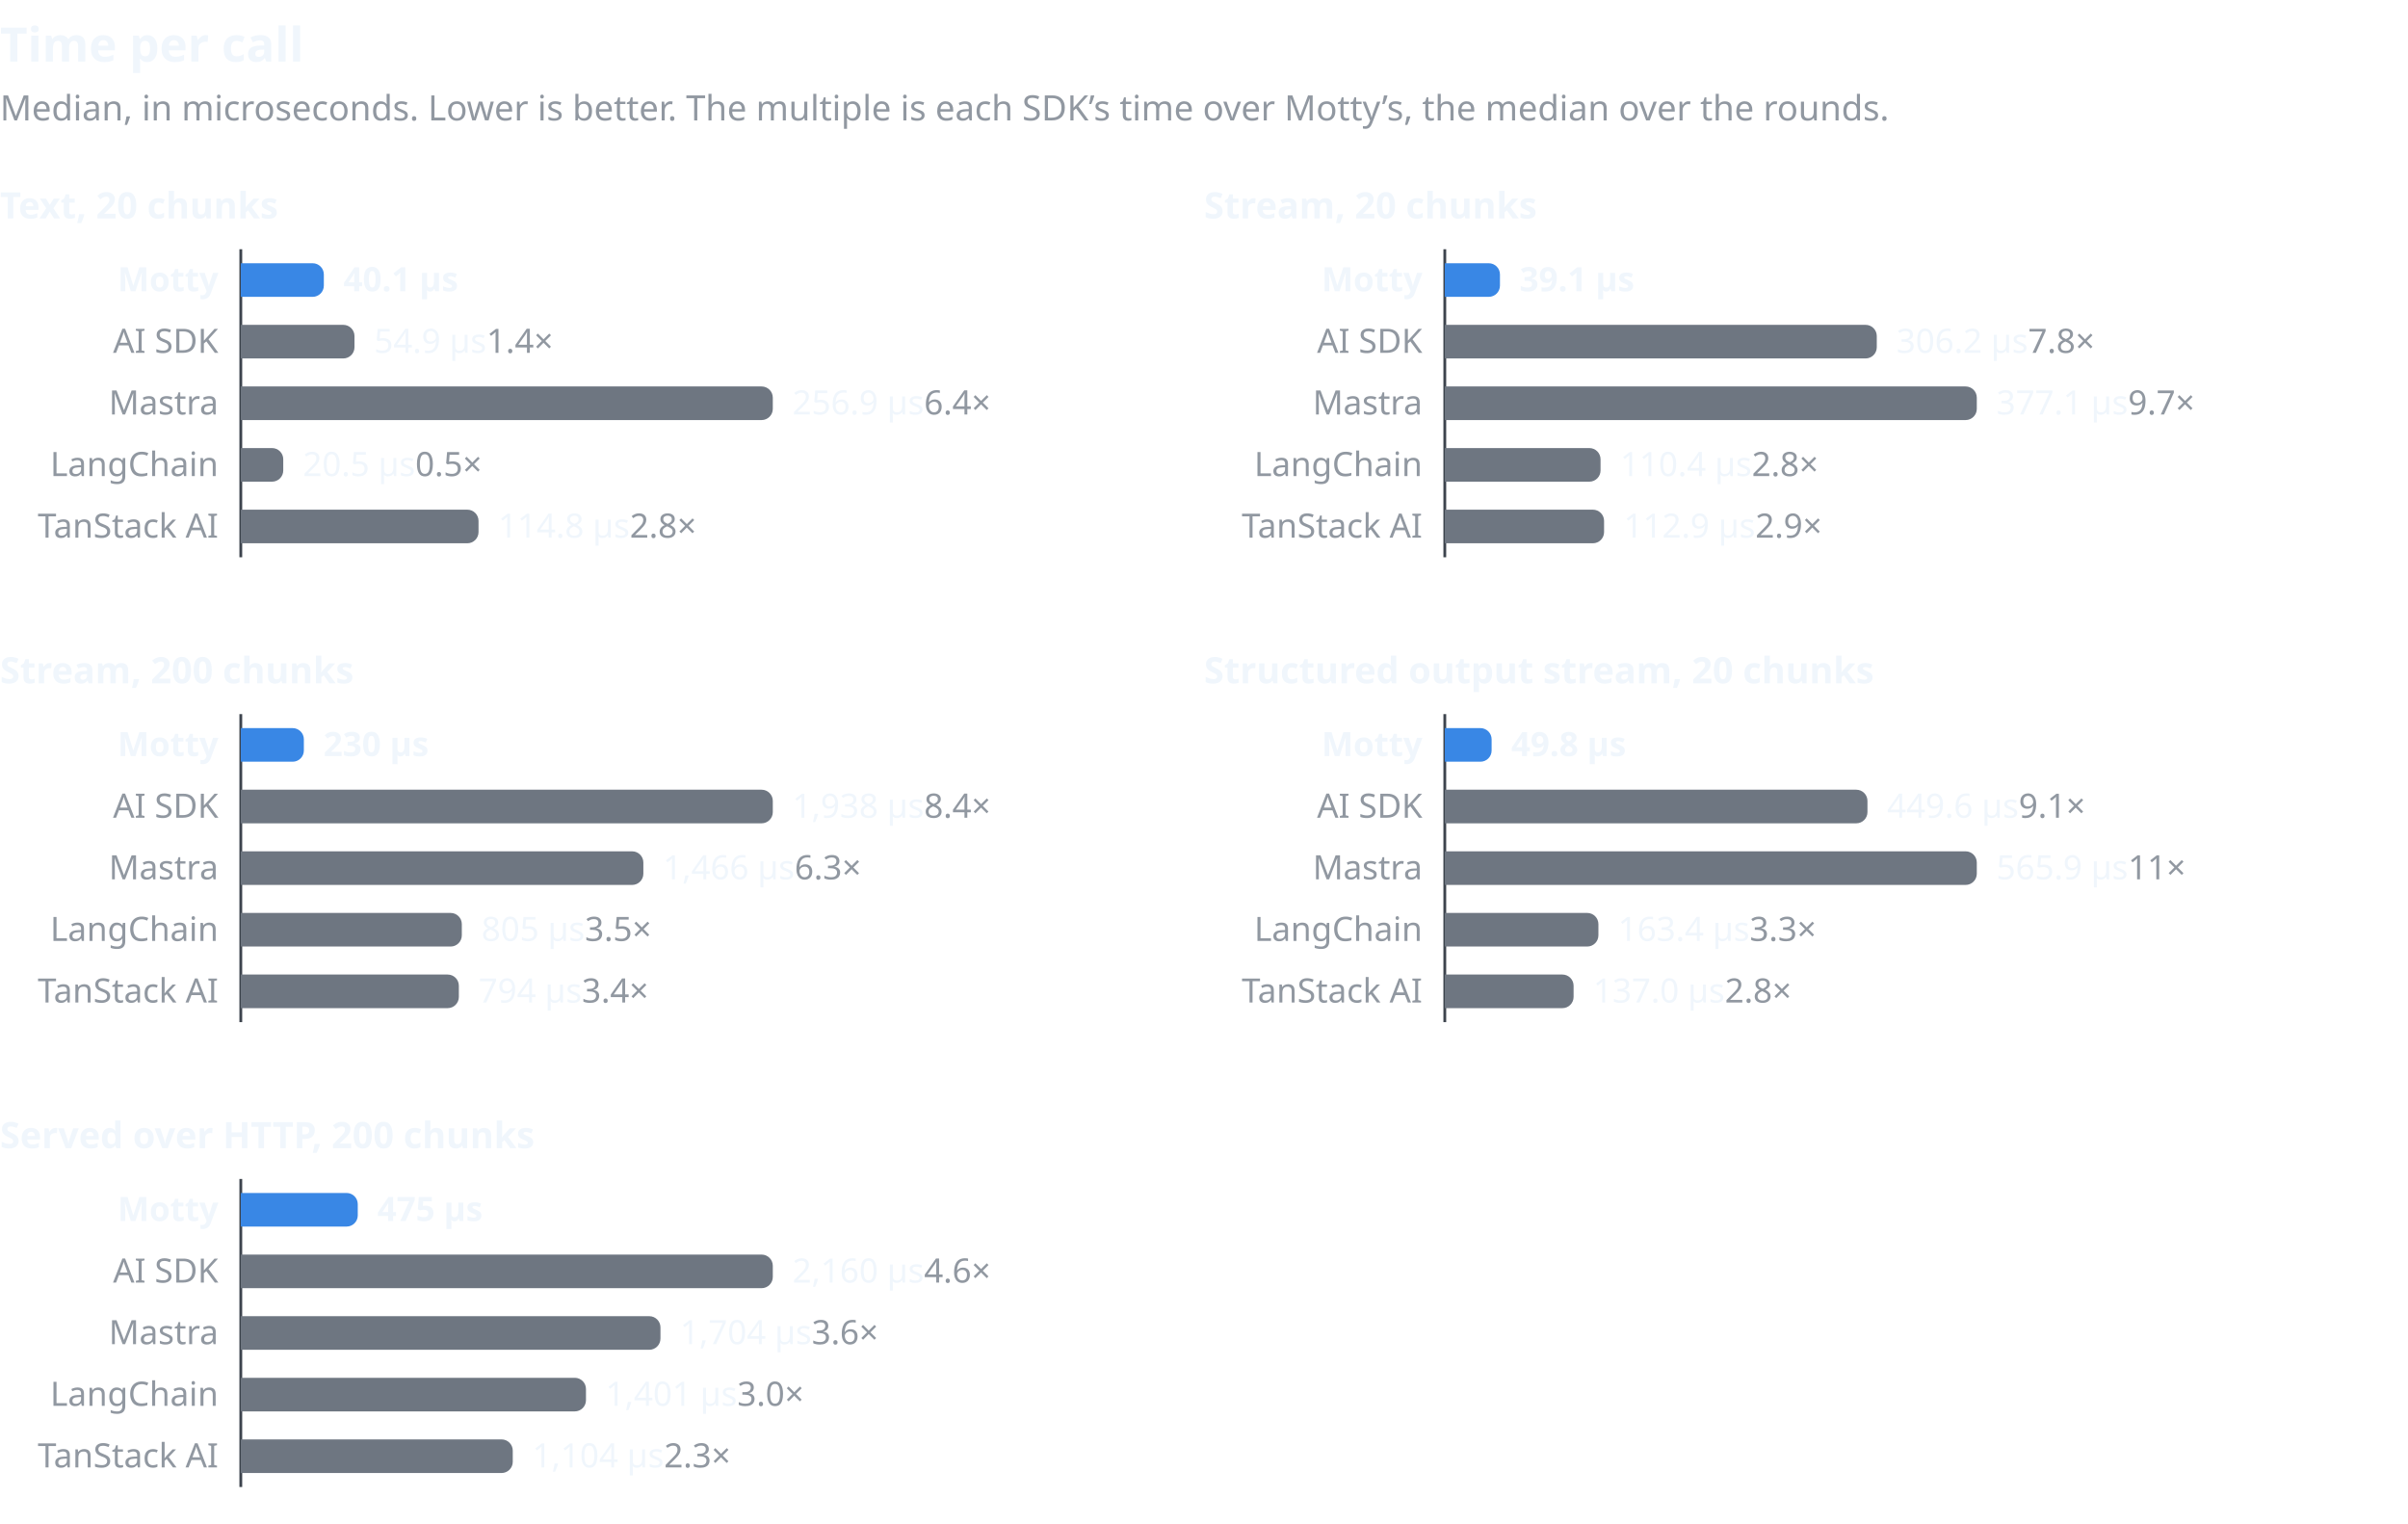
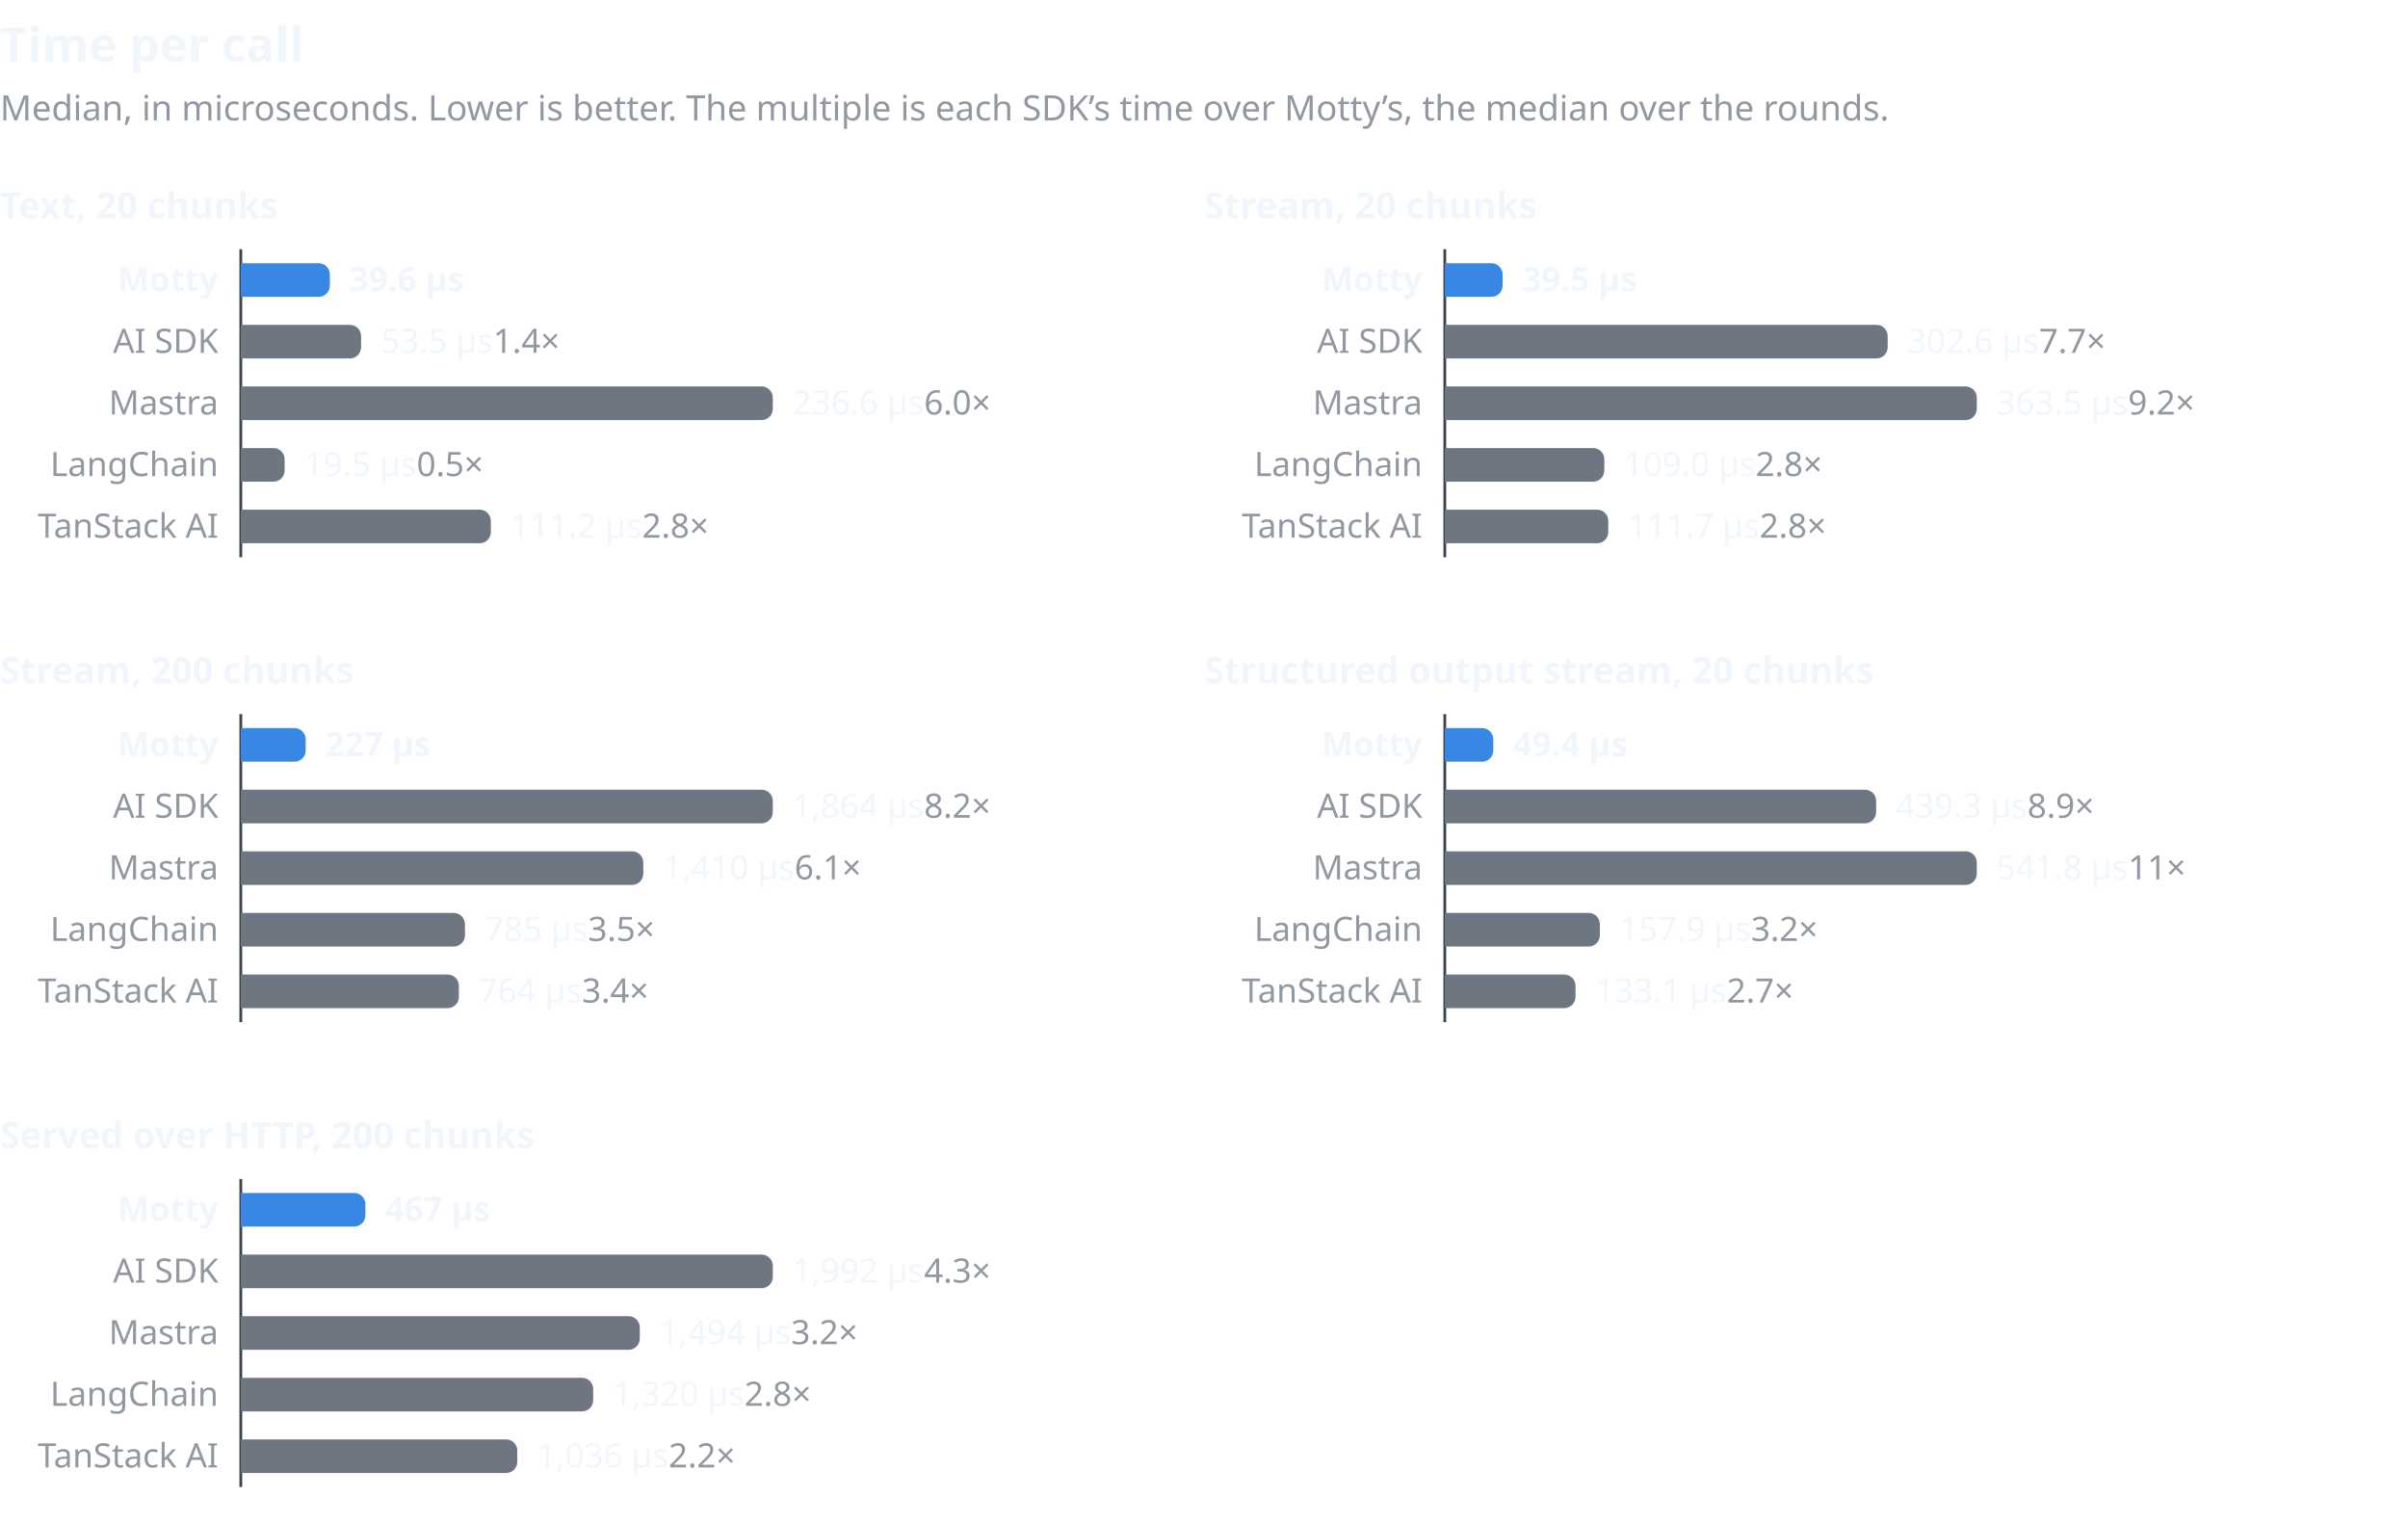
<svg xmlns="http://www.w3.org/2000/svg" viewBox="0 0 860 544" width="860" height="544" font-family="-apple-system,BlinkMacSystemFont,'Segoe UI','Noto Sans',Helvetica,Arial,sans-serif" role="img" aria-label="Time per call. Median, in microseconds. Lower is better. The multiple is each SDK’s time over Motty’s, the median over the rounds.">
  <text x="0" y="22" font-size="17" font-weight="600" fill="#f0f6fc">Time per call</text>
  <text x="0" y="43" font-size="12.5" fill="#9198a1">Median, in microseconds. Lower is better. The multiple is each SDK’s time over Motty’s, the median over the rounds.</text>
  <text x="0" y="78" font-size="13" font-weight="600" fill="#f0f6fc">Text, 20 chunks</text>
  <line x1="86" x2="86" y1="89" y2="199" stroke="#3d444d" stroke-width="1" />
  <text x="78" y="104" font-size="12" text-anchor="end" fill="#f0f6fc" font-weight="600">Motty</text>
-   <path d="M86 94h25.657a4 4 0 0 1 4 4v4a4 4 0 0 1 -4 4h-25.657z" fill="#3987e5" />
-   <text x="122.657" y="104" font-size="12" fill="#f0f6fc" font-weight="600">40.1 µs</text>
+   <path d="M86 94h27.801a4 4 0 0 1 4 4v4a4 4 0 0 1 -4 4h-27.801z" fill="#3987e5" />
+   <text x="124.801" y="104" font-size="12" fill="#f0f6fc" font-weight="600">39.6 µs</text>
  <text x="78" y="126" font-size="12" text-anchor="end" fill="#9198a1">AI SDK</text>
-   <path d="M86 116h36.603a4 4 0 0 1 4 4v4a4 4 0 0 1 -4 4h-36.603z" fill="#6e7681" />
-   <text x="133.603" y="126" font-size="12" fill="#f0f6fc">54.9 µs<tspan fill="#9198a1" font-weight="400">  1.4×</tspan>
+   <path d="M86 116h38.963a4 4 0 0 1 4 4v4a4 4 0 0 1 -4 4h-38.963z" fill="#6e7681" />
+   <text x="135.963" y="126" font-size="12" fill="#f0f6fc">53.5 µs<tspan fill="#9198a1" font-weight="400">  1.4×</tspan>
  </text>
  <text x="78" y="148" font-size="12" text-anchor="end" fill="#9198a1">Mastra</text>
  <path d="M86 138h186a4 4 0 0 1 4 4v4a4 4 0 0 1 -4 4h-186z" fill="#6e7681" />
-   <text x="283" y="148" font-size="12" fill="#f0f6fc">256.9 µs<tspan fill="#9198a1" font-weight="400">  6.4×</tspan>
+   <text x="283" y="148" font-size="12" fill="#f0f6fc">236.6 µs<tspan fill="#9198a1" font-weight="400">  6.0×</tspan>
  </text>
  <text x="78" y="170" font-size="12" text-anchor="end" fill="#9198a1">LangChain</text>
-   <path d="M86 160h11.162a4 4 0 0 1 4 4v4a4 4 0 0 1 -4 4h-11.162z" fill="#6e7681" />
-   <text x="108.162" y="170" font-size="12" fill="#f0f6fc">20.5 µs<tspan fill="#9198a1" font-weight="400">  0.5×</tspan>
+   <path d="M86 160h11.659a4 4 0 0 1 4 4v4a4 4 0 0 1 -4 4h-11.659z" fill="#6e7681" />
+   <text x="108.659" y="170" font-size="12" fill="#f0f6fc">19.5 µs<tspan fill="#9198a1" font-weight="400">  0.5×</tspan>
  </text>
  <text x="78" y="192" font-size="12" text-anchor="end" fill="#9198a1">TanStack AI</text>
-   <path d="M86 182h80.905a4 4 0 0 1 4 4v4a4 4 0 0 1 -4 4h-80.905z" fill="#6e7681" />
-   <text x="177.905" y="192" font-size="12" fill="#f0f6fc">114.8 µs<tspan fill="#9198a1" font-weight="400">  2.8×</tspan>
+   <path d="M86 182h85.298a4 4 0 0 1 4 4v4a4 4 0 0 1 -4 4h-85.298z" fill="#6e7681" />
+   <text x="182.298" y="192" font-size="12" fill="#f0f6fc">111.2 µs<tspan fill="#9198a1" font-weight="400">  2.8×</tspan>
  </text>
  <text x="430" y="78" font-size="13" font-weight="600" fill="#f0f6fc">Stream, 20 chunks</text>
  <line x1="516" x2="516" y1="89" y2="199" stroke="#3d444d" stroke-width="1" />
  <text x="508" y="104" font-size="12" text-anchor="end" fill="#f0f6fc" font-weight="600">Motty</text>
-   <path d="M516 94h15.7a4 4 0 0 1 4 4v4a4 4 0 0 1 -4 4h-15.7z" fill="#3987e5" />
-   <text x="542.7" y="104" font-size="12" fill="#f0f6fc" font-weight="600">39.1 µs</text>
+   <path d="M516 94h16.646a4 4 0 0 1 4 4v4a4 4 0 0 1 -4 4h-16.646z" fill="#3987e5" />
+   <text x="543.646" y="104" font-size="12" fill="#f0f6fc" font-weight="600">39.5 µs</text>
  <text x="508" y="126" font-size="12" text-anchor="end" fill="#9198a1">AI SDK</text>
-   <path d="M516 116h150.277a4 4 0 0 1 4 4v4a4 4 0 0 1 -4 4h-150.277z" fill="#6e7681" />
-   <text x="677.277" y="126" font-size="12" fill="#f0f6fc">306.2 µs<tspan fill="#9198a1" font-weight="400">  7.8×</tspan>
+   <path d="M516 116h154.168a4 4 0 0 1 4 4v4a4 4 0 0 1 -4 4h-154.168z" fill="#6e7681" />
+   <text x="681.168" y="126" font-size="12" fill="#f0f6fc">302.6 µs<tspan fill="#9198a1" font-weight="400">  7.7×</tspan>
  </text>
  <text x="508" y="148" font-size="12" text-anchor="end" fill="#9198a1">Mastra</text>
  <path d="M516 138h186a4 4 0 0 1 4 4v4a4 4 0 0 1 -4 4h-186z" fill="#6e7681" />
-   <text x="713" y="148" font-size="12" fill="#f0f6fc">377.1 µs<tspan fill="#9198a1" font-weight="400">  9.7×</tspan>
+   <text x="713" y="148" font-size="12" fill="#f0f6fc">363.5 µs<tspan fill="#9198a1" font-weight="400">  9.2×</tspan>
  </text>
  <text x="508" y="170" font-size="12" text-anchor="end" fill="#9198a1">LangChain</text>
-   <path d="M516 160h51.625a4 4 0 0 1 4 4v4a4 4 0 0 1 -4 4h-51.625z" fill="#6e7681" />
-   <text x="578.625" y="170" font-size="12" fill="#f0f6fc">110.4 µs<tspan fill="#9198a1" font-weight="400">  2.8×</tspan>
+   <path d="M516 160h52.974a4 4 0 0 1 4 4v4a4 4 0 0 1 -4 4h-52.974z" fill="#6e7681" />
+   <text x="579.974" y="170" font-size="12" fill="#f0f6fc">109.0 µs<tspan fill="#9198a1" font-weight="400">  2.8×</tspan>
  </text>
  <text x="508" y="192" font-size="12" text-anchor="end" fill="#9198a1">TanStack AI</text>
-   <path d="M516 182h52.884a4 4 0 0 1 4 4v4a4 4 0 0 1 -4 4h-52.884z" fill="#6e7681" />
-   <text x="579.884" y="192" font-size="12" fill="#f0f6fc">112.9 µs<tspan fill="#9198a1" font-weight="400">  2.9×</tspan>
+   <path d="M516 182h54.385a4 4 0 0 1 4 4v4a4 4 0 0 1 -4 4h-54.385z" fill="#6e7681" />
+   <text x="581.385" y="192" font-size="12" fill="#f0f6fc">111.7 µs<tspan fill="#9198a1" font-weight="400">  2.8×</tspan>
  </text>
  <text x="0" y="244" font-size="13" font-weight="600" fill="#f0f6fc">Stream, 200 chunks</text>
  <line x1="86" x2="86" y1="255" y2="365" stroke="#3d444d" stroke-width="1" />
  <text x="78" y="270" font-size="12" text-anchor="end" fill="#f0f6fc" font-weight="600">Motty</text>
-   <path d="M86 260h18.521a4 4 0 0 1 4 4v4a4 4 0 0 1 -4 4h-18.521z" fill="#3987e5" />
-   <text x="115.521" y="270" font-size="12" fill="#f0f6fc" font-weight="600">230 µs</text>
+   <path d="M86 260h19.182a4 4 0 0 1 4 4v4a4 4 0 0 1 -4 4h-19.182z" fill="#3987e5" />
+   <text x="116.182" y="270" font-size="12" fill="#f0f6fc" font-weight="600">227 µs</text>
  <text x="78" y="292" font-size="12" text-anchor="end" fill="#9198a1">AI SDK</text>
  <path d="M86 282h186a4 4 0 0 1 4 4v4a4 4 0 0 1 -4 4h-186z" fill="#6e7681" />
-   <text x="283" y="292" font-size="12" fill="#f0f6fc">1,938 µs<tspan fill="#9198a1" font-weight="400">  8.4×</tspan>
+   <text x="283" y="292" font-size="12" fill="#f0f6fc">1,864 µs<tspan fill="#9198a1" font-weight="400">  8.2×</tspan>
  </text>
  <text x="78" y="314" font-size="12" text-anchor="end" fill="#9198a1">Mastra</text>
-   <path d="M86 304h139.772a4 4 0 0 1 4 4v4a4 4 0 0 1 -4 4h-139.772z" fill="#6e7681" />
-   <text x="236.772" y="314" font-size="12" fill="#f0f6fc">1,466 µs<tspan fill="#9198a1" font-weight="400">  6.3×</tspan>
+   <path d="M86 304h139.749a4 4 0 0 1 4 4v4a4 4 0 0 1 -4 4h-139.749z" fill="#6e7681" />
+   <text x="236.749" y="314" font-size="12" fill="#f0f6fc">1,410 µs<tspan fill="#9198a1" font-weight="400">  6.1×</tspan>
  </text>
  <text x="78" y="336" font-size="12" text-anchor="end" fill="#9198a1">LangChain</text>
-   <path d="M86 326h74.935a4 4 0 0 1 4 4v4a4 4 0 0 1 -4 4h-74.935z" fill="#6e7681" />
-   <text x="171.935" y="336" font-size="12" fill="#f0f6fc">805 µs<tspan fill="#9198a1" font-weight="400">  3.5×</tspan>
+   <path d="M86 326h76.055a4 4 0 0 1 4 4v4a4 4 0 0 1 -4 4h-76.055z" fill="#6e7681" />
+   <text x="173.055" y="336" font-size="12" fill="#f0f6fc">785 µs<tspan fill="#9198a1" font-weight="400">  3.5×</tspan>
  </text>
  <text x="78" y="358" font-size="12" text-anchor="end" fill="#9198a1">TanStack AI</text>
-   <path d="M86 348h73.877a4 4 0 0 1 4 4v4a4 4 0 0 1 -4 4h-73.877z" fill="#6e7681" />
-   <text x="170.877" y="358" font-size="12" fill="#f0f6fc">794 µs<tspan fill="#9198a1" font-weight="400">  3.4×</tspan>
+   <path d="M86 348h73.884a4 4 0 0 1 4 4v4a4 4 0 0 1 -4 4h-73.884z" fill="#6e7681" />
+   <text x="170.884" y="358" font-size="12" fill="#f0f6fc">764 µs<tspan fill="#9198a1" font-weight="400">  3.4×</tspan>
  </text>
  <text x="430" y="244" font-size="13" font-weight="600" fill="#f0f6fc">Structured output stream, 20 chunks</text>
  <line x1="516" x2="516" y1="255" y2="365" stroke="#3d444d" stroke-width="1" />
  <text x="508" y="270" font-size="12" text-anchor="end" fill="#f0f6fc" font-weight="600">Motty</text>
-   <path d="M516 260h12.72a4 4 0 0 1 4 4v4a4 4 0 0 1 -4 4h-12.72z" fill="#3987e5" />
-   <text x="539.72" y="270" font-size="12" fill="#f0f6fc" font-weight="600">49.8 µs</text>
+   <path d="M516 260h13.324a4 4 0 0 1 4 4v4a4 4 0 0 1 -4 4h-13.324z" fill="#3987e5" />
+   <text x="540.324" y="270" font-size="12" fill="#f0f6fc" font-weight="600">49.4 µs</text>
  <text x="508" y="292" font-size="12" text-anchor="end" fill="#9198a1">AI SDK</text>
-   <path d="M516 282h146.952a4 4 0 0 1 4 4v4a4 4 0 0 1 -4 4h-146.952z" fill="#6e7681" />
-   <text x="673.952" y="292" font-size="12" fill="#f0f6fc">449.6 µs<tspan fill="#9198a1" font-weight="400">  9.1×</tspan>
+   <path d="M516 282h150.055a4 4 0 0 1 4 4v4a4 4 0 0 1 -4 4h-150.055z" fill="#6e7681" />
+   <text x="677.055" y="292" font-size="12" fill="#f0f6fc">439.3 µs<tspan fill="#9198a1" font-weight="400">  8.9×</tspan>
  </text>
  <text x="508" y="314" font-size="12" text-anchor="end" fill="#9198a1">Mastra</text>
  <path d="M516 304h186a4 4 0 0 1 4 4v4a4 4 0 0 1 -4 4h-186z" fill="#6e7681" />
-   <text x="713" y="314" font-size="12" fill="#f0f6fc">565.9 µs<tspan fill="#9198a1" font-weight="400">  11×</tspan>
+   <text x="713" y="314" font-size="12" fill="#f0f6fc">541.8 µs<tspan fill="#9198a1" font-weight="400">  11×</tspan>
  </text>
  <text x="508" y="336" font-size="12" text-anchor="end" fill="#9198a1">LangChain</text>
-   <path d="M516 326h50.861a4 4 0 0 1 4 4v4a4 4 0 0 1 -4 4h-50.861z" fill="#6e7681" />
-   <text x="577.861" y="336" font-size="12" fill="#f0f6fc">163.4 µs<tspan fill="#9198a1" font-weight="400">  3.3×</tspan>
+   <path d="M516 326h51.373a4 4 0 0 1 4 4v4a4 4 0 0 1 -4 4h-51.373z" fill="#6e7681" />
+   <text x="578.373" y="336" font-size="12" fill="#f0f6fc">157.9 µs<tspan fill="#9198a1" font-weight="400">  3.2×</tspan>
  </text>
  <text x="508" y="358" font-size="12" text-anchor="end" fill="#9198a1">TanStack AI</text>
-   <path d="M516 348h41.998a4 4 0 0 1 4 4v4a4 4 0 0 1 -4 4h-41.998z" fill="#6e7681" />
-   <text x="568.998" y="358" font-size="12" fill="#f0f6fc">137.0 µs<tspan fill="#9198a1" font-weight="400">  2.8×</tspan>
+   <path d="M516 348h42.676a4 4 0 0 1 4 4v4a4 4 0 0 1 -4 4h-42.676z" fill="#6e7681" />
+   <text x="569.676" y="358" font-size="12" fill="#f0f6fc">133.1 µs<tspan fill="#9198a1" font-weight="400">  2.7×</tspan>
  </text>
  <text x="0" y="410" font-size="13" font-weight="600" fill="#f0f6fc">Served over HTTP, 200 chunks</text>
  <line x1="86" x2="86" y1="421" y2="531" stroke="#3d444d" stroke-width="1" />
  <text x="78" y="436" font-size="12" text-anchor="end" fill="#f0f6fc" font-weight="600">Motty</text>
-   <path d="M86 426h37.773a4 4 0 0 1 4 4v4a4 4 0 0 1 -4 4h-37.773z" fill="#3987e5" />
-   <text x="134.773" y="436" font-size="12" fill="#f0f6fc" font-weight="600">475 µs</text>
+   <path d="M86 426h40.496a4 4 0 0 1 4 4v4a4 4 0 0 1 -4 4h-40.496z" fill="#3987e5" />
+   <text x="137.496" y="436" font-size="12" fill="#f0f6fc" font-weight="600">467 µs</text>
  <text x="78" y="458" font-size="12" text-anchor="end" fill="#9198a1">AI SDK</text>
  <path d="M86 448h186a4 4 0 0 1 4 4v4a4 4 0 0 1 -4 4h-186z" fill="#6e7681" />
-   <text x="283" y="458" font-size="12" fill="#f0f6fc">2,160 µs<tspan fill="#9198a1" font-weight="400">  4.6×</tspan>
+   <text x="283" y="458" font-size="12" fill="#f0f6fc">1,992 µs<tspan fill="#9198a1" font-weight="400">  4.3×</tspan>
  </text>
  <text x="78" y="480" font-size="12" text-anchor="end" fill="#9198a1">Mastra</text>
-   <path d="M86 470h145.881a4 4 0 0 1 4 4v4a4 4 0 0 1 -4 4h-145.881z" fill="#6e7681" />
-   <text x="242.881" y="480" font-size="12" fill="#f0f6fc">1,704 µs<tspan fill="#9198a1" font-weight="400">  3.6×</tspan>
+   <path d="M86 470h138.5a4 4 0 0 1 4 4v4a4 4 0 0 1 -4 4h-138.5z" fill="#6e7681" />
+   <text x="235.5" y="480" font-size="12" fill="#f0f6fc">1,494 µs<tspan fill="#9198a1" font-weight="400">  3.2×</tspan>
  </text>
  <text x="78" y="502" font-size="12" text-anchor="end" fill="#9198a1">LangChain</text>
-   <path d="M86 492h119.277a4 4 0 0 1 4 4v4a4 4 0 0 1 -4 4h-119.277z" fill="#6e7681" />
-   <text x="216.277" y="502" font-size="12" fill="#f0f6fc">1,401 µs<tspan fill="#9198a1" font-weight="400">  3.0×</tspan>
+   <path d="M86 492h121.859a4 4 0 0 1 4 4v4a4 4 0 0 1 -4 4h-121.859z" fill="#6e7681" />
+   <text x="218.859" y="502" font-size="12" fill="#f0f6fc">1,320 µs<tspan fill="#9198a1" font-weight="400">  2.8×</tspan>
  </text>
  <text x="78" y="524" font-size="12" text-anchor="end" fill="#9198a1">TanStack AI</text>
-   <path d="M86 514h93.129a4 4 0 0 1 4 4v4a4 4 0 0 1 -4 4h-93.129z" fill="#6e7681" />
-   <text x="190.129" y="524" font-size="12" fill="#f0f6fc">1,104 µs<tspan fill="#9198a1" font-weight="400">  2.3×</tspan>
+   <path d="M86 514h94.748a4 4 0 0 1 4 4v4a4 4 0 0 1 -4 4h-94.748z" fill="#6e7681" />
+   <text x="191.748" y="524" font-size="12" fill="#f0f6fc">1,036 µs<tspan fill="#9198a1" font-weight="400">  2.2×</tspan>
  </text>
</svg>
